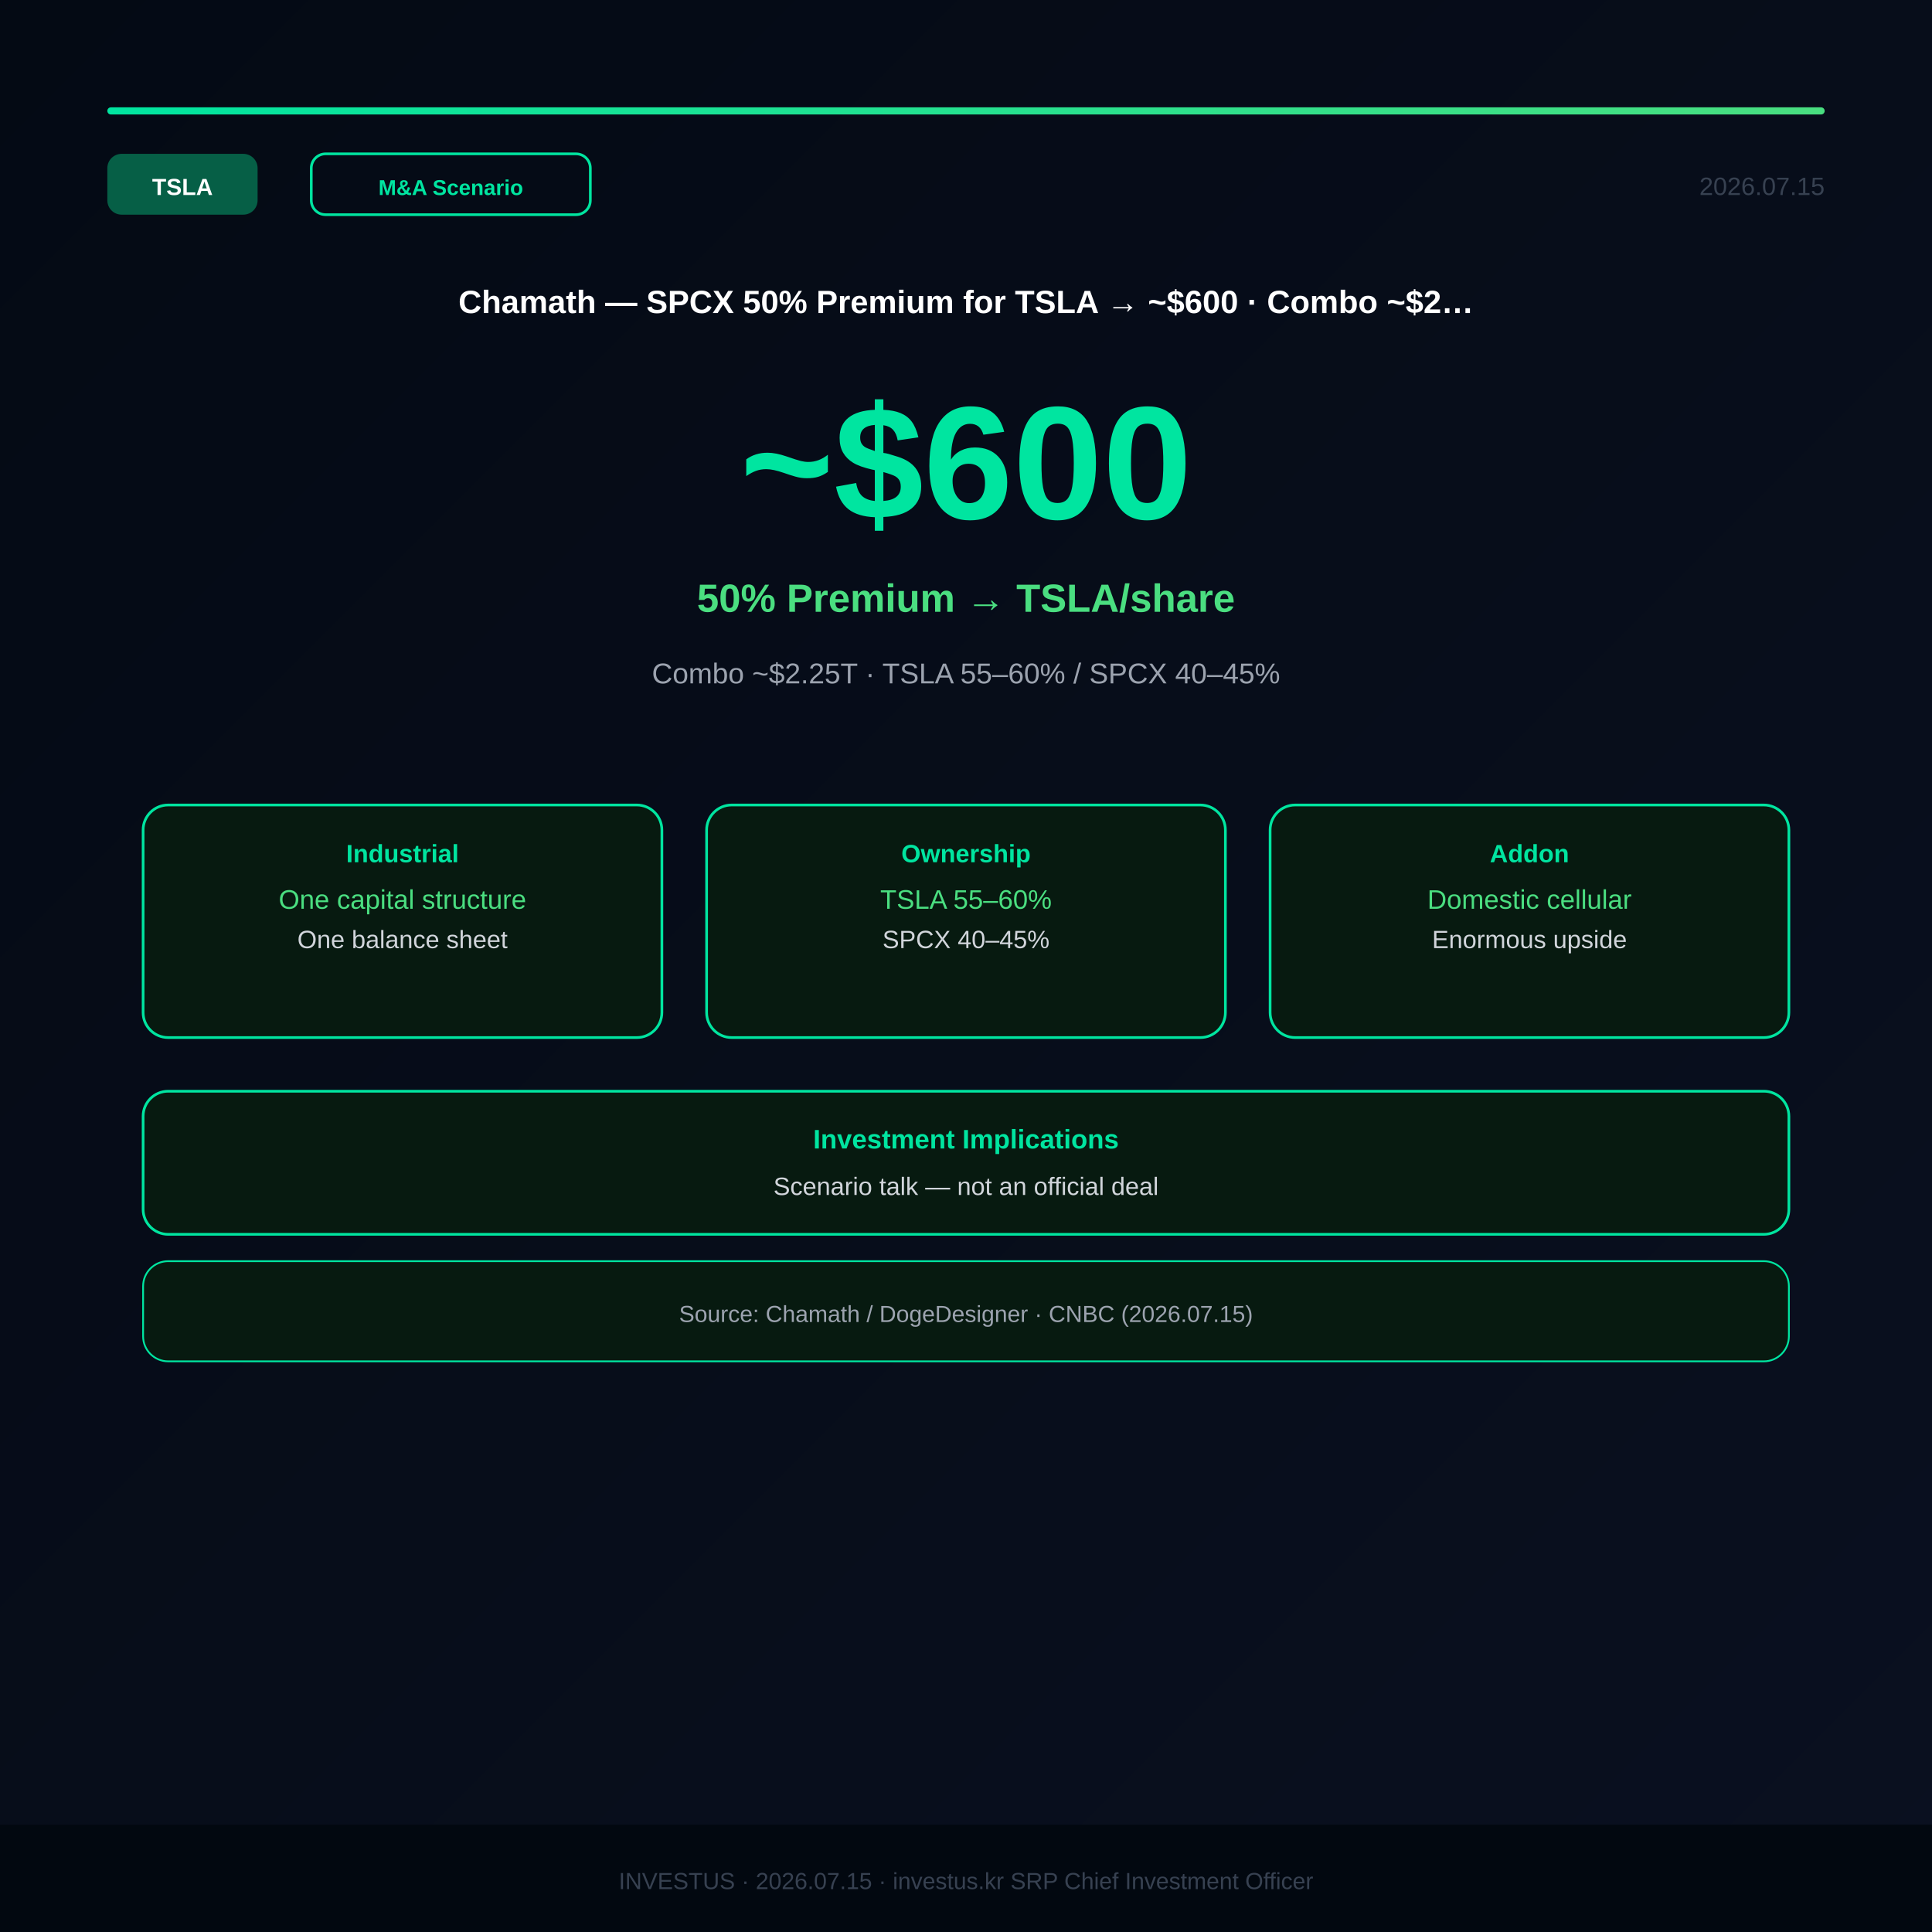
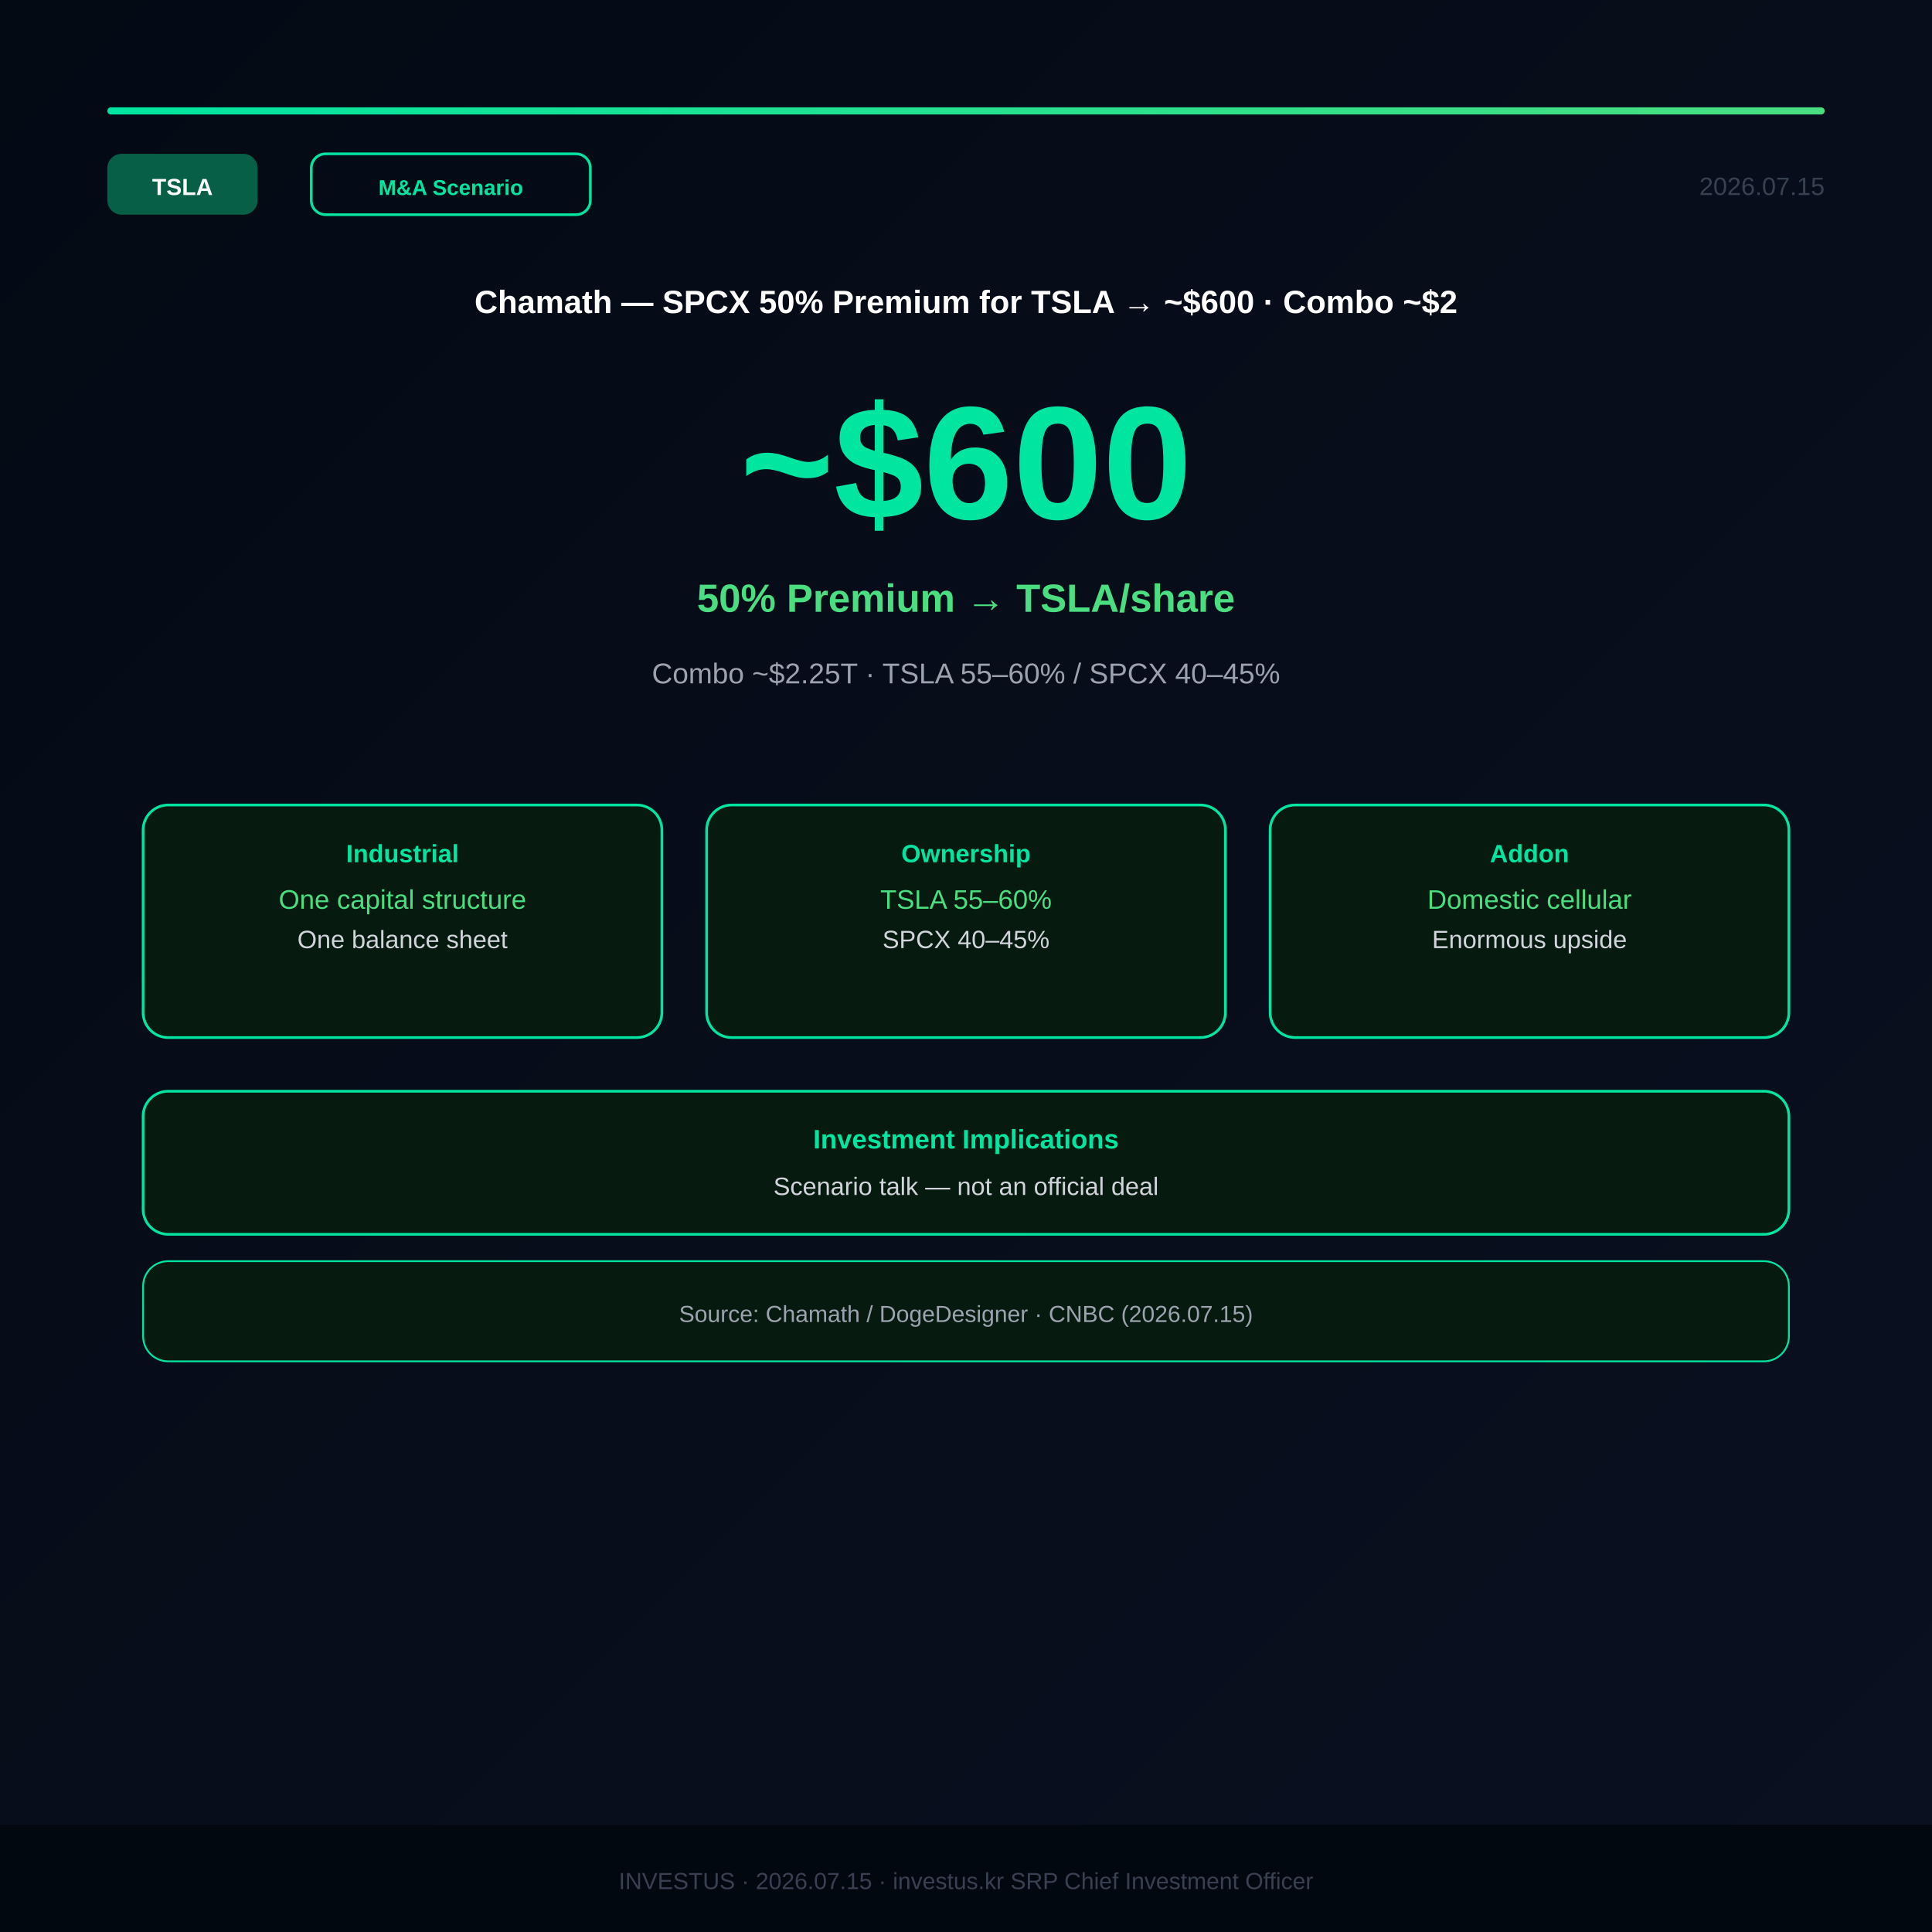
<svg xmlns="http://www.w3.org/2000/svg" viewBox="0 0 1080 1080" width="1080" height="1080">
  <defs>
    <linearGradient id="bg" x1="0%" y1="0%" x2="100%" y2="100%">
      <stop offset="0%" style="stop-color:#040a14" />
      <stop offset="100%" style="stop-color:#0a1020" />
    </linearGradient>
    <linearGradient id="grad" x1="0%" y1="0%" x2="100%" y2="0%">
      <stop offset="0%" style="stop-color:#00e5a0" />
      <stop offset="100%" style="stop-color:#4ade80" />
    </linearGradient>
  </defs>
  <rect width="1080" height="1080" fill="url(#bg)" />
  <rect x="60" y="60" width="960" height="4" fill="url(#grad)" rx="2" />
  <rect x="60" y="86" width="84" height="34" rx="8" fill="#065f46" />
  <text x="102.0" y="109" font-family="Arial Black, Arial" font-weight="900" font-size="13" fill="#ffffff" text-anchor="middle">TSLA</text>
  <rect x="174" y="86" width="156" height="34" rx="8" fill="none" stroke="#00e5a0" stroke-width="1.5" />
  <text x="252.0" y="109" font-family="Arial, sans-serif" font-weight="700" font-size="12" fill="#00e5a0" text-anchor="middle">M&amp;A Scenario</text>
  <text x="1020" y="109" font-family="Arial, sans-serif" font-size="14" fill="#374151" text-anchor="end">2026.07.15</text>
-   <text x="540" y="175" font-family="Arial Black, Arial" font-weight="900" font-size="18" fill="#ffffff" text-anchor="middle">Chamath — SPCX 50% Premium for TSLA → ~$600 · Combo ~$2…</text>
+   <text x="540" y="175" font-family="Arial Black, Arial" font-weight="900" font-size="18" fill="#ffffff" text-anchor="middle">Chamath — SPCX 50% Premium for TSLA → ~$600 · Combo ~$2</text>
  <text x="540" y="290" font-family="Arial Black, Arial" font-weight="900" font-size="90" fill="#00e5a0" text-anchor="middle">~$600</text>
  <text x="540" y="342" font-family="Arial Black, Arial" font-weight="900" font-size="22" fill="#4ade80" text-anchor="middle">50% Premium → TSLA/share</text>
  <text x="540" y="382" font-family="Arial, sans-serif" font-size="16" fill="#9ca3af" text-anchor="middle">Combo ~$2.25T · TSLA 55–60% / SPCX 40–45%</text>
  <rect x="80" y="450" width="290" height="130" rx="14" fill="#071a10" stroke="#00e5a0" stroke-width="1.5" />
  <text x="225.0" y="482" font-family="Arial Black, Arial" font-weight="900" font-size="14" fill="#00e5a0" text-anchor="middle">Industrial</text>
  <text x="225.0" y="508" font-family="Arial, sans-serif" font-size="15" fill="#4ade80" text-anchor="middle">One capital structure</text>
  <text x="225.0" y="530" font-family="Arial, sans-serif" font-size="14" fill="#d1d5db" text-anchor="middle">One balance sheet</text>
  <rect x="395" y="450" width="290" height="130" rx="14" fill="#071a10" stroke="#00e5a0" stroke-width="1.5" />
  <text x="540.0" y="482" font-family="Arial Black, Arial" font-weight="900" font-size="14" fill="#00e5a0" text-anchor="middle">Ownership</text>
  <text x="540.0" y="508" font-family="Arial, sans-serif" font-size="15" fill="#4ade80" text-anchor="middle">TSLA 55–60%</text>
  <text x="540.0" y="530" font-family="Arial, sans-serif" font-size="14" fill="#d1d5db" text-anchor="middle">SPCX 40–45%</text>
  <rect x="710" y="450" width="290" height="130" rx="14" fill="#071a10" stroke="#00e5a0" stroke-width="1.5" />
  <text x="855.0" y="482" font-family="Arial Black, Arial" font-weight="900" font-size="14" fill="#00e5a0" text-anchor="middle">Addon</text>
  <text x="855.0" y="508" font-family="Arial, sans-serif" font-size="15" fill="#4ade80" text-anchor="middle">Domestic cellular</text>
  <text x="855.0" y="530" font-family="Arial, sans-serif" font-size="14" fill="#d1d5db" text-anchor="middle">Enormous upside</text>
  <rect x="80" y="610" width="920" height="80" rx="14" fill="#071a10" stroke="#00e5a0" stroke-width="1.5" />
  <text x="540" y="642" font-family="Arial Black, Arial" font-weight="900" font-size="15" fill="#00e5a0" text-anchor="middle">Investment Implications</text>
  <text x="540" y="668" font-family="Arial, sans-serif" font-size="14" fill="#d1d5db" text-anchor="middle">Scenario talk — not an official deal</text>
  <rect x="80" y="705" width="920" height="56" rx="14" fill="#071a10" stroke="#00e5a0" stroke-width="1" />
  <text x="540" y="739" font-family="Arial, sans-serif" font-size="13" fill="#9ca3af" text-anchor="middle">Source: Chamath / DogeDesigner · CNBC (2026.07.15)</text>
  <rect x="0" y="1020" width="1080" height="60" fill="#020810" />
  <text x="540" y="1056" font-family="Arial, sans-serif" font-size="13" fill="#374151" text-anchor="middle">INVESTUS · 2026.07.15 · investus.kr SRP Chief Investment Officer</text>
</svg>
